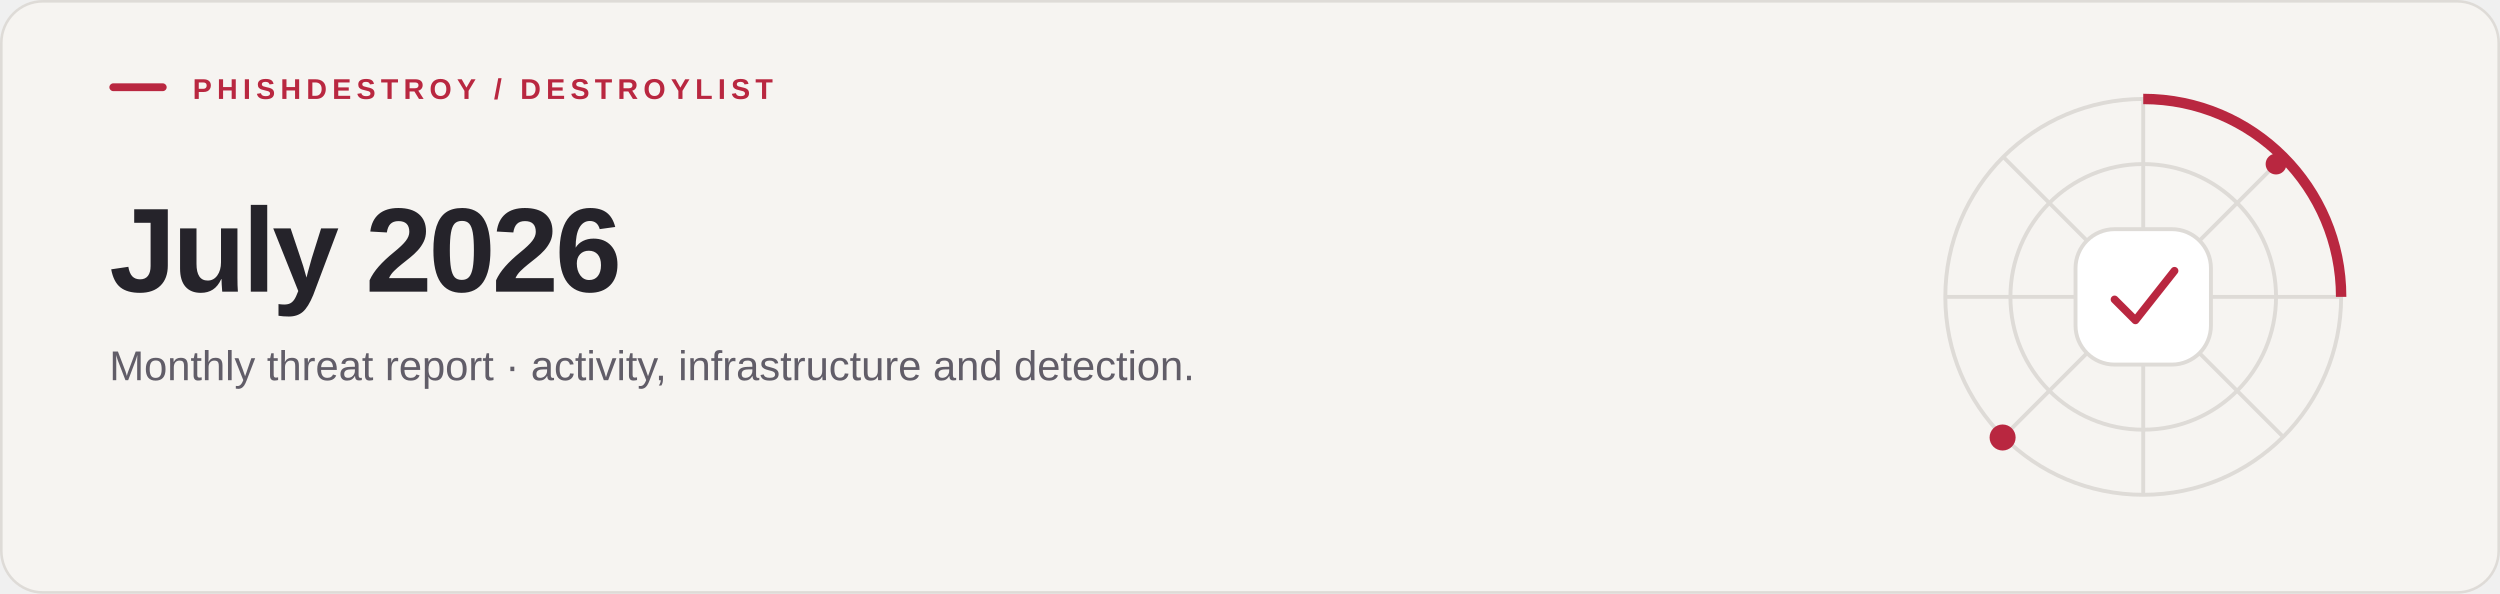
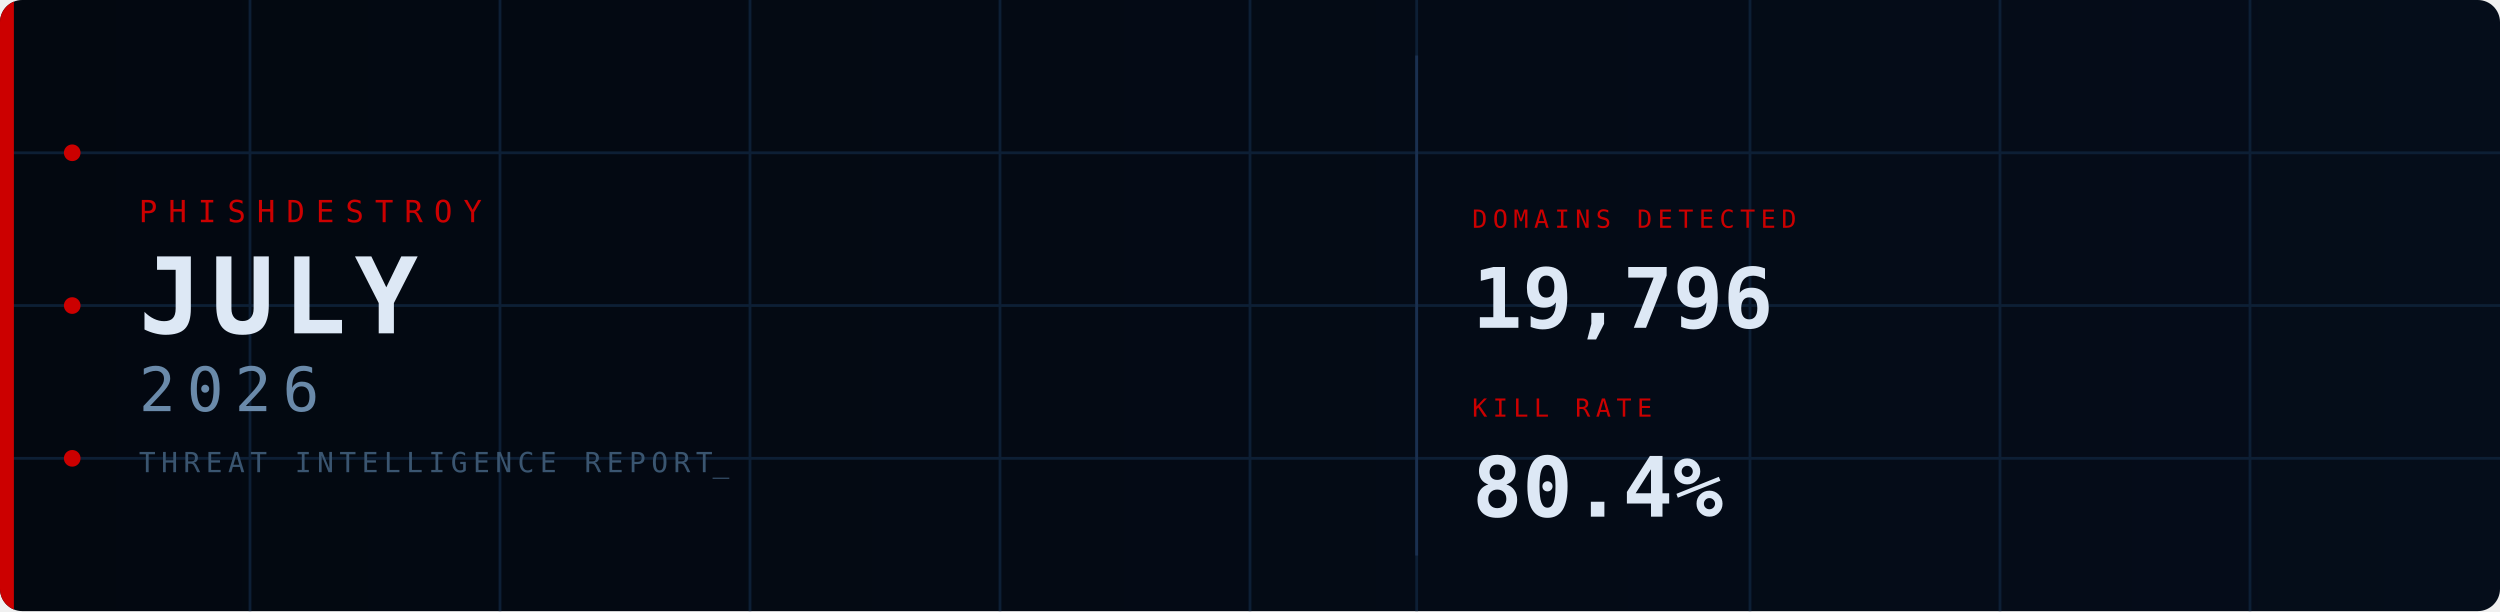
- <svg xmlns="http://www.w3.org/2000/svg" width="960" height="228" viewBox="0 0 960 228" role="img" aria-labelledby="title desc">
-   <style>
-     .bg{fill:#f6f4f1}.border,.line{stroke:#dedbd7}.title{fill:#25232a}.muted{fill:#615d68}.accent{stroke:#b92740}.label,.dot{fill:#b92740}.panel{fill:#fff;stroke:#dedbd7}
-     @media(prefers-color-scheme:dark){.bg{fill:#191b22}.border,.line{stroke:#363943}.title{fill:#f4f1ee}.muted{fill:#b9b7c1}.accent{stroke:#ef8496}.label,.dot{fill:#ef8496}.panel{fill:#242730;stroke:#464955}}
-   </style>
-   <rect class="bg border" x=".5" y=".5" width="959" height="227" rx="16" />
-   <rect class="dot" x="42" y="32" width="22" height="3" rx="1.5" />
-   <text class="label" x="74" y="38" font-family="Arial,Helvetica,sans-serif" font-size="11" font-weight="700" letter-spacing="2">PHISHDESTROY / DESTROYLIST</text>
-   <text class="title" x="42" y="112" font-family="Arial,Helvetica,sans-serif" font-size="46" font-weight="700" letter-spacing="-1.3">
-     <tspan x="42" dy="0">July 2026</tspan>
-   </text>
-   <text class="muted" x="42" y="146" font-family="Arial,Helvetica,sans-serif" font-size="16">Monthly threat report · activity, infrastructure and detection.</text>
-   <g fill="none" stroke-width="1.5">
-     <circle class="line" cx="823" cy="114" r="76" />
-     <circle class="line" cx="823" cy="114" r="51" />
-     <path class="line" d="M747 114h152M823 38v152M769 60l108 108M769 168l108-108" />
-     <path class="accent" d="M823 38a76 76 0 0 1 76 76" stroke-width="4" />
-     <rect class="panel" x="797" y="88" width="52" height="52" rx="15" />
-     <path class="accent" d="m812 115 8 8 15-19" stroke-width="3" stroke-linecap="round" stroke-linejoin="round" />
-     <circle class="dot" cx="769" cy="168" r="5" />
-     <circle class="dot" cx="874" cy="63" r="4" />
+ <svg xmlns="http://www.w3.org/2000/svg" width="900" height="220" viewBox="0 0 900 220">
+   <defs>
+     <linearGradient id="bg" x1="0%" y1="0%" x2="100%" y2="0%">
+       <stop offset="0%" stop-color="#030810" />
+       <stop offset="100%" stop-color="#050d1a" />
+     </linearGradient>
+     <clipPath id="cp">
+       <rect width="900" height="220" rx="8" />
+     </clipPath>
+     <style>
+       @keyframes fadein {
+         from { opacity: 0; transform: translateY(8px); }
+         to   { opacity: 1; transform: translateY(0); }
+       }
+       @keyframes fadein_right {
+         from { opacity: 0; transform: translateX(8px); }
+         to   { opacity: 1; transform: translateX(0); }
+       }
+       @keyframes pulse {
+         0%,100% { opacity: 1; }
+         50%      { opacity: 0.2; }
+       }
+       @keyframes blink {
+         0%,100% { opacity: 1; }
+         50%     { opacity: 0; }
+       }
+       @keyframes scanline {
+         from { transform: translateY(-20px); }
+         to   { transform: translateY(240px); }
+       }
+       @keyframes arc1draw {
+         from { stroke-dashoffset: 565.49; }
+         to   { stroke-dashoffset: 0; }
+       }
+       @keyframes arc2draw {
+         from { stroke-dashoffset: 408.41; }
+         to   { stroke-dashoffset: 0; }
+       }
+       @keyframes glow {
+         0%,100% { opacity: 1; }
+         50%     { opacity: 0.7; }
+       }
+       .fi0  { animation: fadein 0.7s ease  0.1s; }
+       .fi1  { animation: fadein 0.7s ease  0.3s; }
+       .fi2  { animation: fadein 0.7s ease  0.45s; }
+       .fi3  { animation: fadein 0.7s ease  0.6s; }
+       .fir1 { animation: fadein_right 0.7s ease  0.7s; }
+       .fir2 { animation: fadein_right 0.7s ease  0.9s; }
+       .p0   { animation: pulse 2.5s ease-in-out infinite 0s; }
+       .p1   { animation: pulse 2.5s ease-in-out infinite 0.8s; }
+       .p2   { animation: pulse 2.5s ease-in-out infinite 1.6s; }
+       .cursor { animation: blink 1s step-end infinite; }
+     </style>
+   </defs>
+   <rect width="900" height="220" rx="8" fill="url(#bg)" />
+   <g clip-path="url(#cp)">
+     <line x1="90" y1="0" x2="90" y2="220" stroke="#0d1f35" stroke-width="1" />
+     <line x1="180" y1="0" x2="180" y2="220" stroke="#0d1f35" stroke-width="1" />
+     <line x1="270" y1="0" x2="270" y2="220" stroke="#0d1f35" stroke-width="1" />
+     <line x1="360" y1="0" x2="360" y2="220" stroke="#0d1f35" stroke-width="1" />
+     <line x1="450" y1="0" x2="450" y2="220" stroke="#0d1f35" stroke-width="1" />
+     <line x1="510" y1="0" x2="510" y2="220" stroke="#0d1f35" stroke-width="1" />
+     <line x1="630" y1="0" x2="630" y2="220" stroke="#0d1f35" stroke-width="1" />
+     <line x1="720" y1="0" x2="720" y2="220" stroke="#0d1f35" stroke-width="1" />
+     <line x1="810" y1="0" x2="810" y2="220" stroke="#0d1f35" stroke-width="1" />
+     <line x1="0" y1="55" x2="900" y2="55" stroke="#0d1f35" stroke-width="1" />
+     <line x1="0" y1="110" x2="900" y2="110" stroke="#0d1f35" stroke-width="1" />
+     <line x1="0" y1="165" x2="900" y2="165" stroke="#0d1f35" stroke-width="1" />
+     <rect x="0" y="0" width="5" height="220" fill="#CC0000" style="animation: glow 3s ease-in-out infinite;" />
+     <circle cx="26" cy="55" r="3" fill="#CC0000" class="p0" />
+     <circle cx="26" cy="110" r="3" fill="#CC0000" class="p1" />
+     <circle cx="26" cy="165" r="3" fill="#CC0000" class="p2" />
+     <circle cx="870" cy="110" r="90" fill="none" stroke="#CC0000" stroke-opacity="0.22" stroke-width="1.5" stroke-dasharray="565.49" stroke-dashoffset="565.49" style="animation: arc1draw 2s ease-out  0.5s;" />
+     <circle cx="870" cy="110" r="65" fill="none" stroke="#CC0000" stroke-opacity="0.14" stroke-width="1" stroke-dasharray="408.41" stroke-dashoffset="408.41" style="animation: arc2draw 2s ease-out  0.7s;" />
+     <rect x="0" y="-20" width="900" height="20" fill="#4488cc" opacity="0.04" style="animation: scanline 4s linear infinite;" />
+     <text x="50" y="80" font-family="monospace" font-size="11" fill="#CC0000" letter-spacing="4" class="fi0">PHISHDESTROY</text>
+     <text x="50" y="120" font-family="monospace" font-size="38" font-weight="bold" fill="#dde8f5" letter-spacing="3" class="fi1">JULY</text>
+     <text x="50" y="148" font-family="monospace" font-size="22" fill="#6a8aaa" letter-spacing="4" class="fi2">2026</text>
+     <text x="50" y="170" font-family="monospace" font-size="10" fill="#3a5570" letter-spacing="2" class="fi3">THREAT INTELLIGENCE REPORT<tspan class="cursor">_</tspan>
+     </text>
+     <line x1="510" y1="20" x2="510" y2="200" stroke="#1a3050" stroke-width="1" />
+     <g class="fir1">
+       <text x="530" y="82" font-family="monospace" font-size="9" fill="#CC0000" letter-spacing="2">DOMAINS DETECTED</text>
+       <text x="530" y="118" font-family="monospace" font-size="30" font-weight="bold" fill="#dde8f5">19,796</text>
+     </g>
+     <g class="fir2">
+       <text x="530" y="150" font-family="monospace" font-size="9" fill="#CC0000" letter-spacing="2">KILL RATE</text>
+       <text x="530" y="186" font-family="monospace" font-size="30" font-weight="bold" fill="#dde8f5">80.4%</text>
+     </g>
  </g>
</svg>
